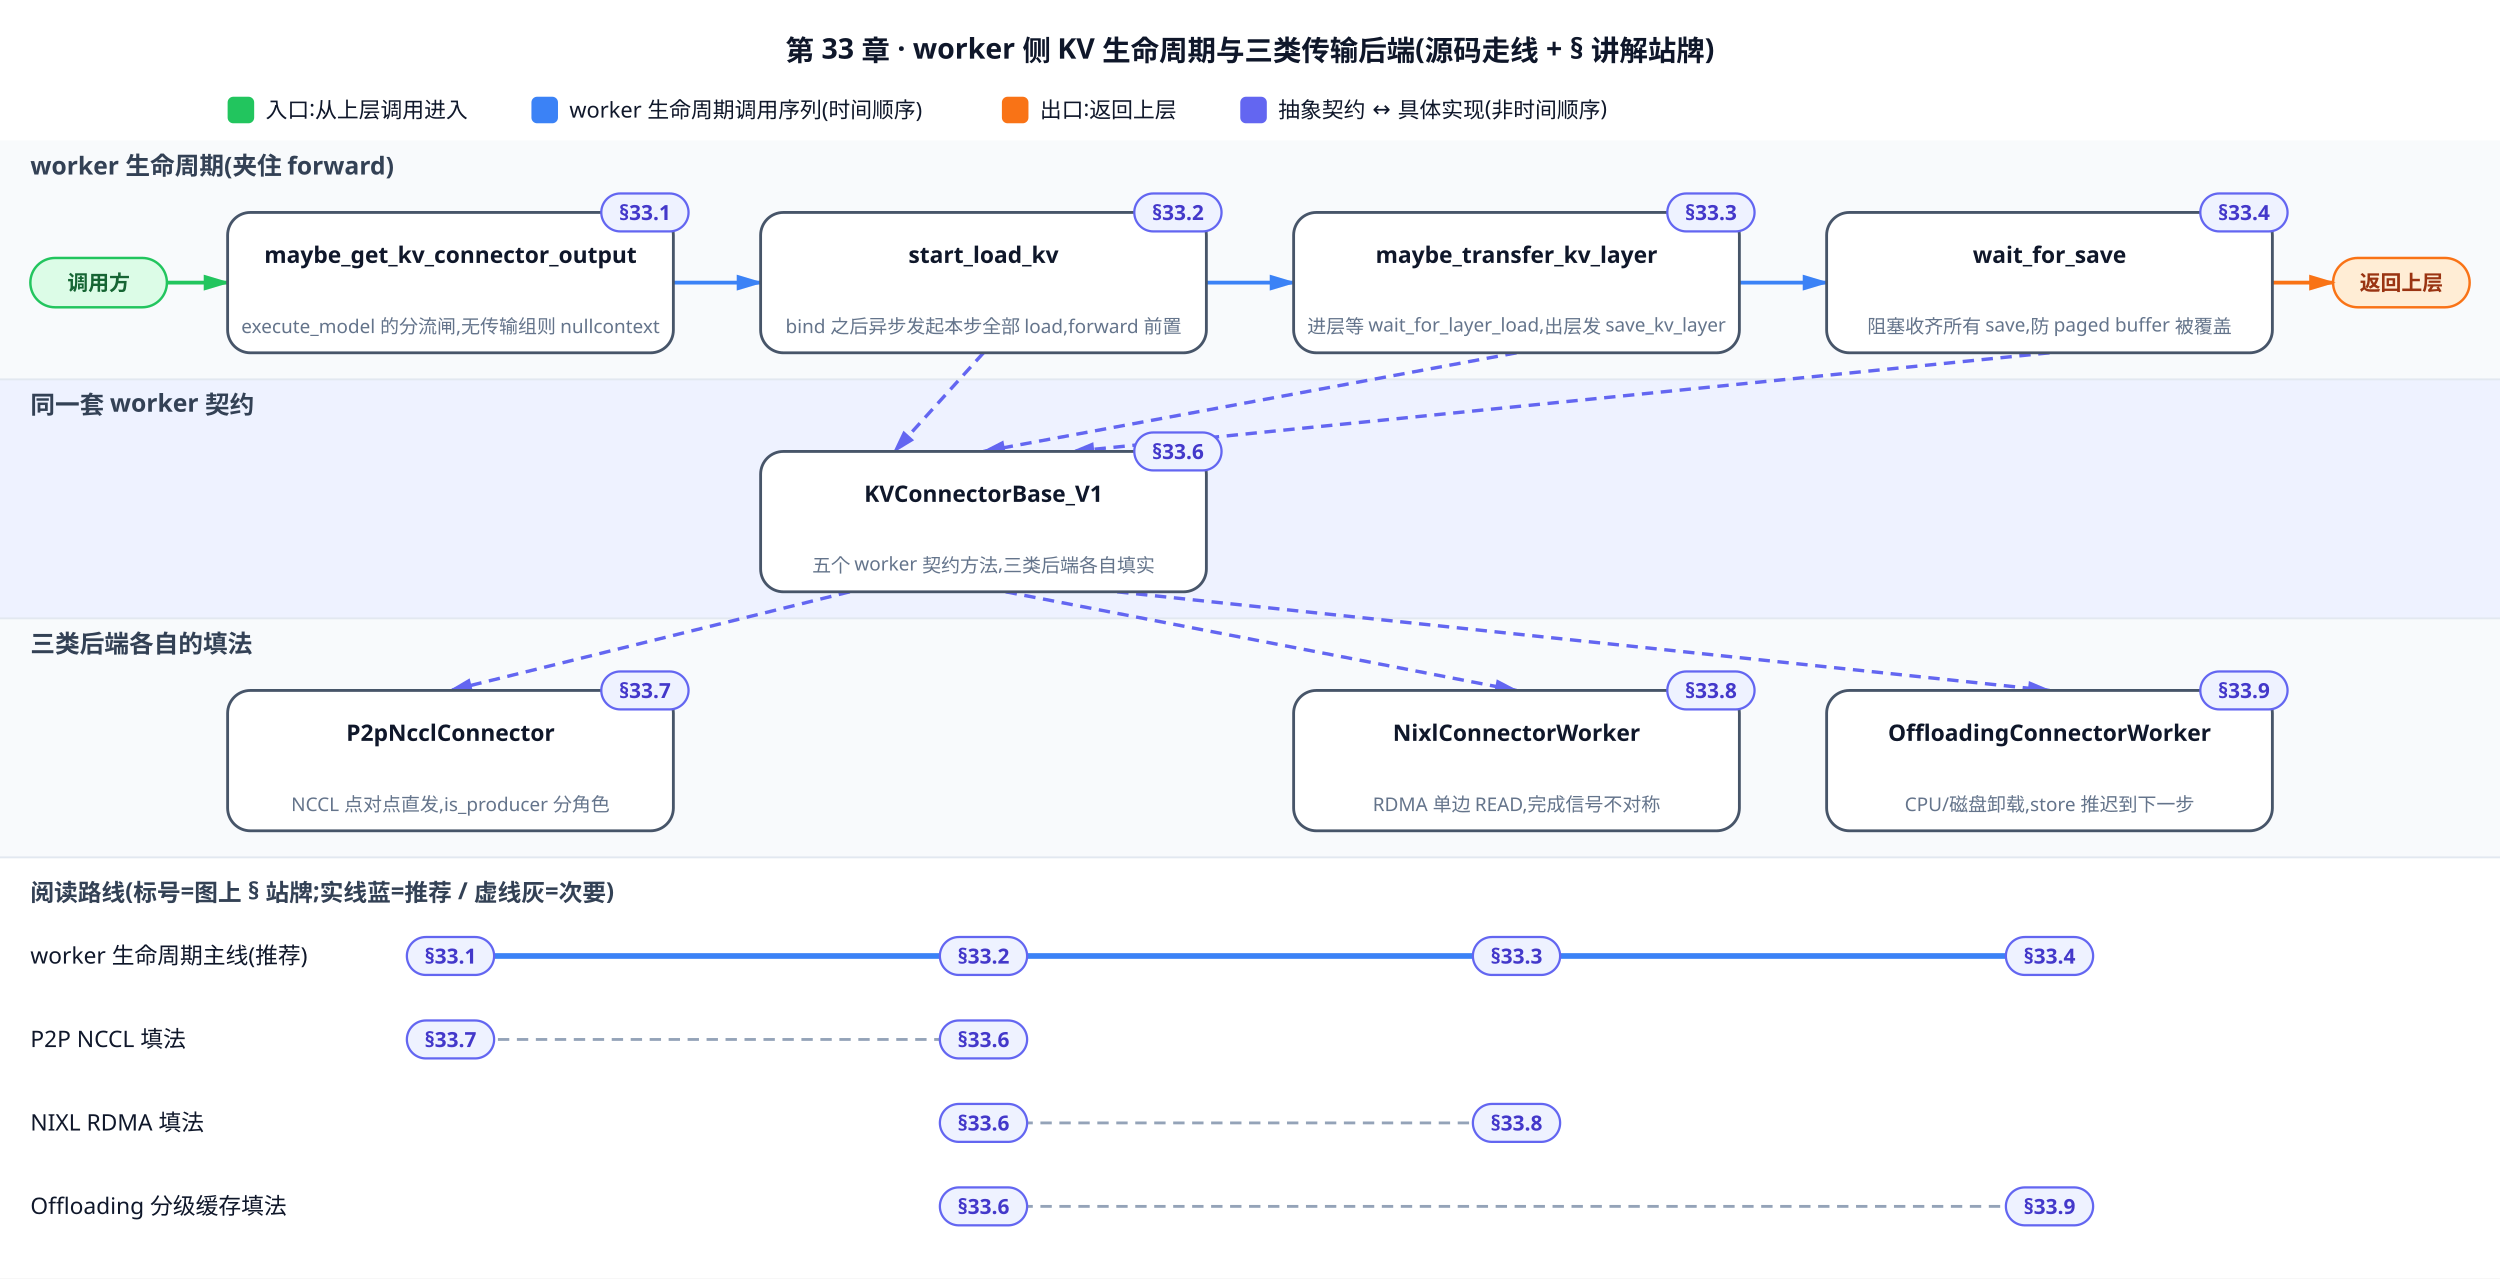
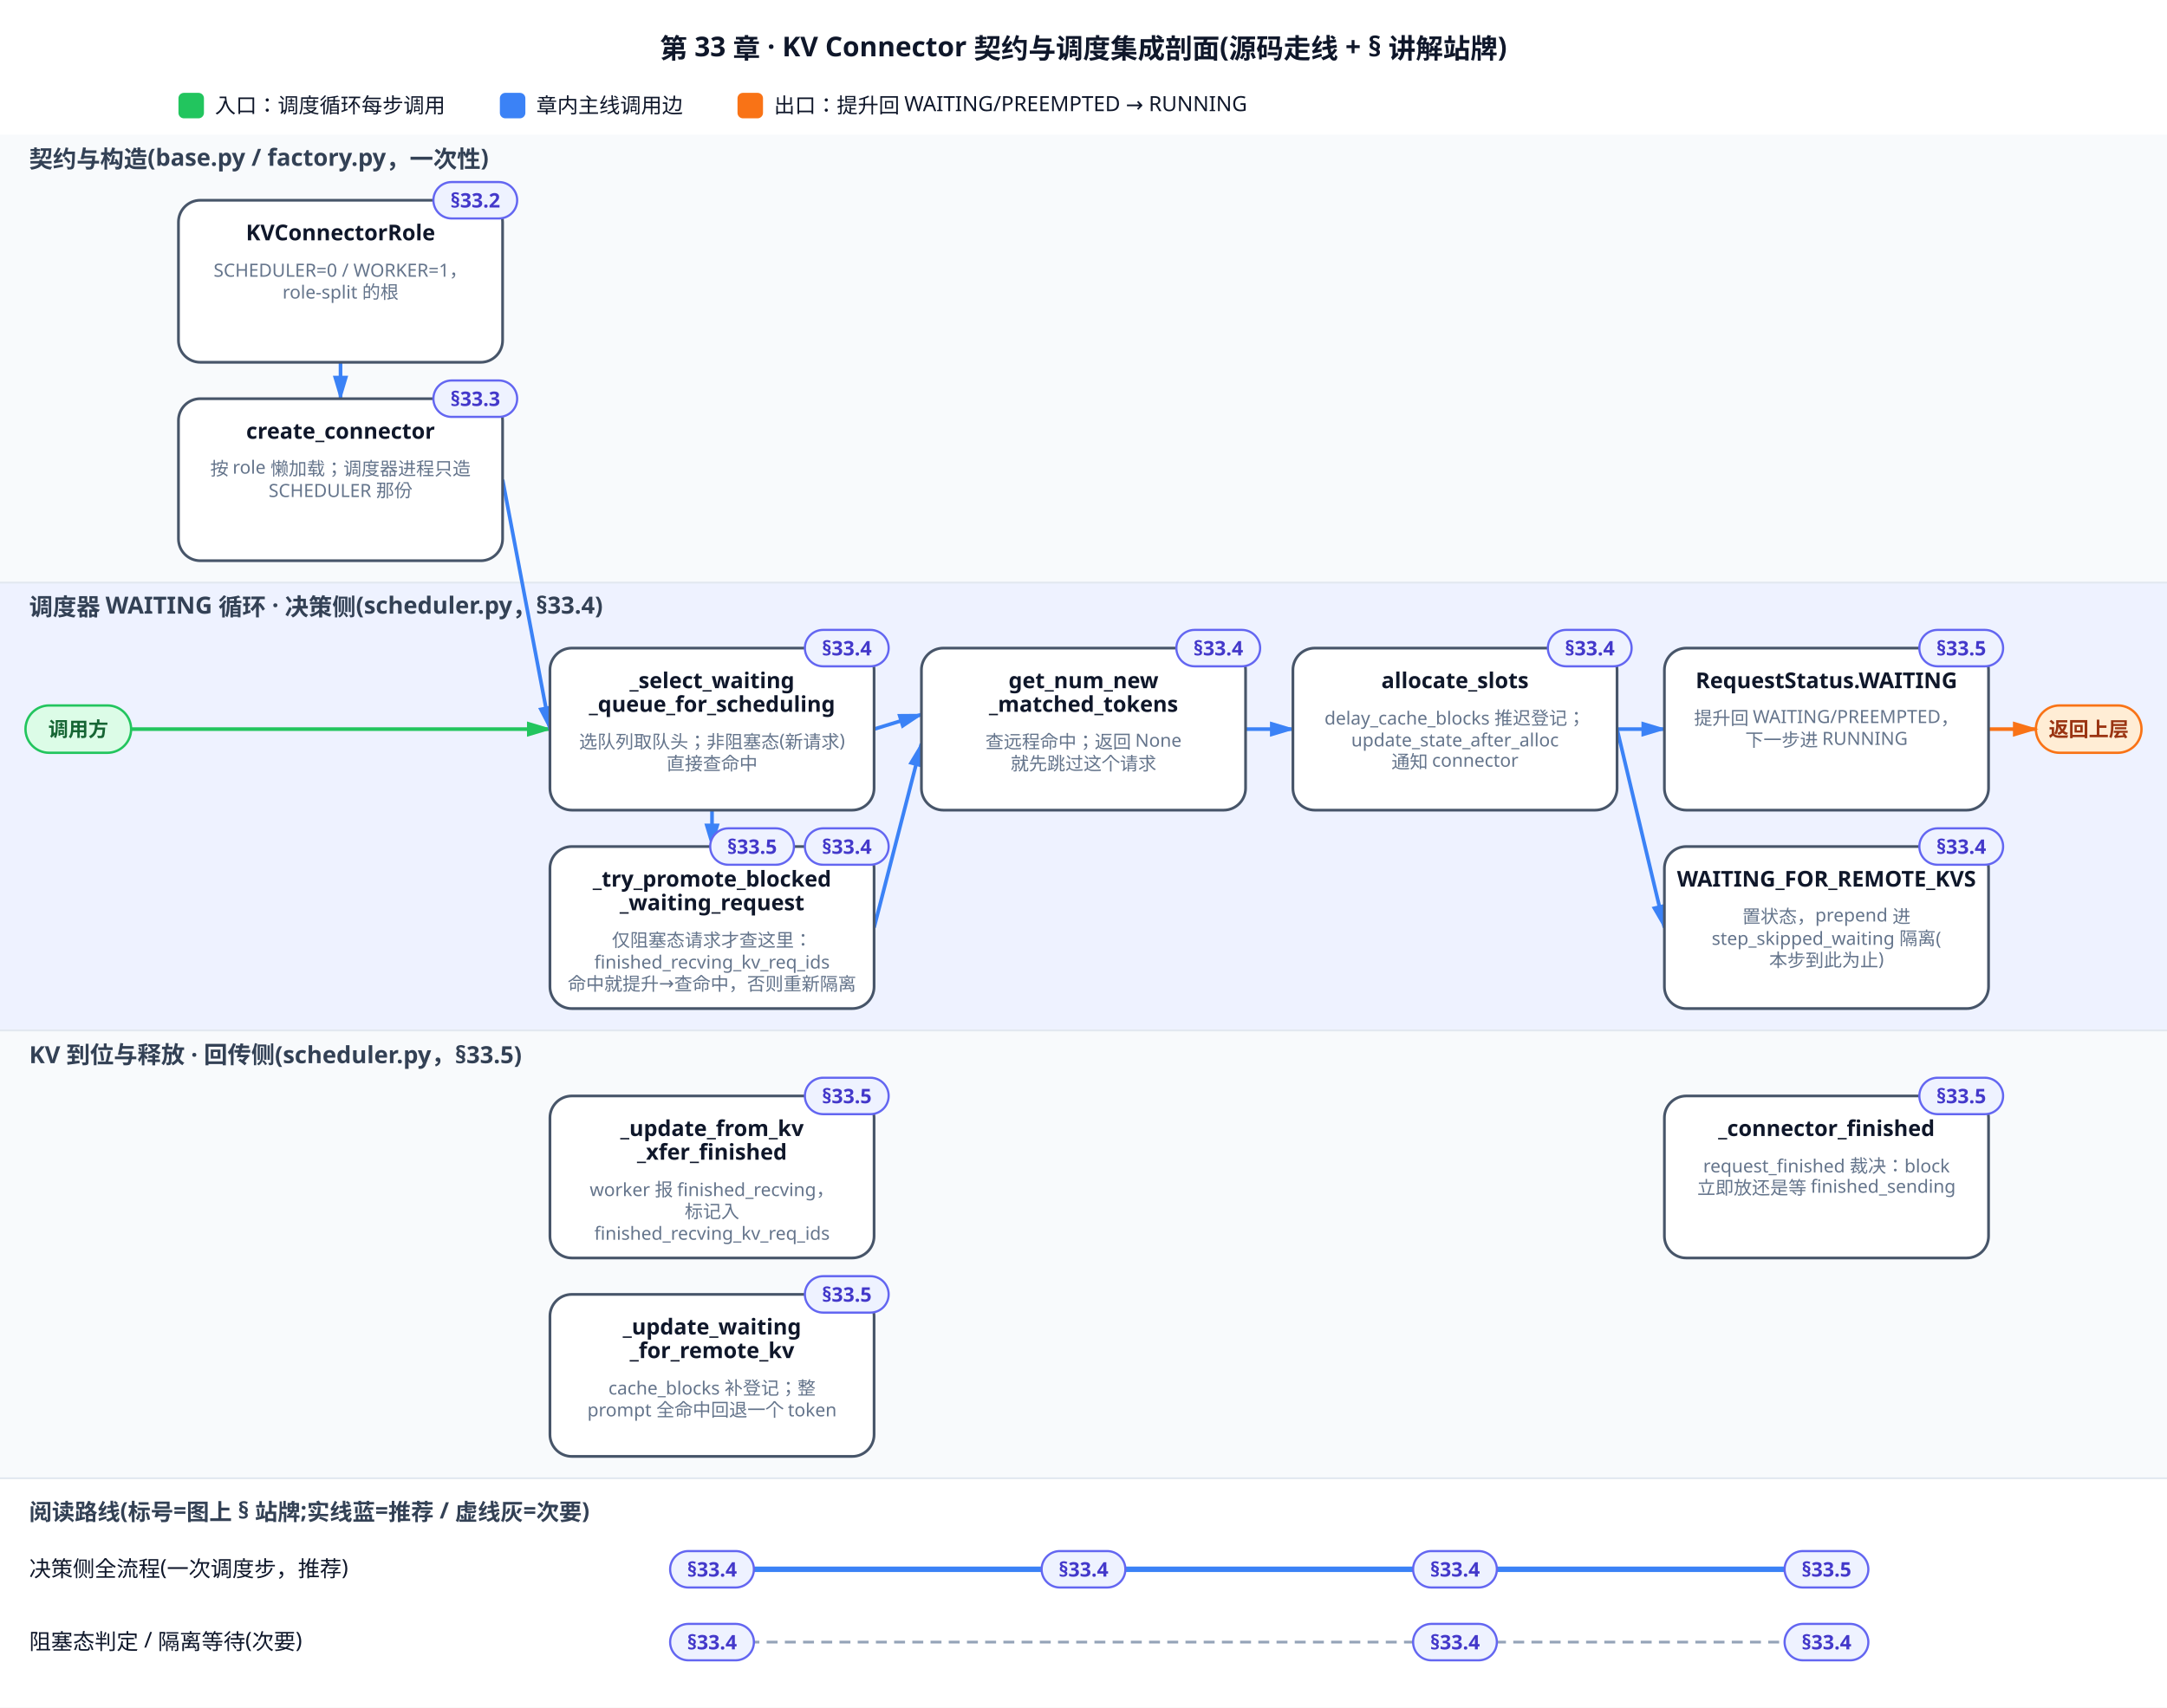
- <svg xmlns="http://www.w3.org/2000/svg" viewBox="0 0 1318 674">
+ <svg xmlns="http://www.w3.org/2000/svg" viewBox="0 0 1190 938">
  <defs>
    <marker id="mEntry" viewBox="0 0 10 6" refX="9" refY="3" markerWidth="7" markerHeight="5" orient="auto">
      <path d="M0,0 L10,3 L0,6 Z" fill="#22c55e" />
    </marker>
    <marker id="mExit" viewBox="0 0 10 6" refX="9" refY="3" markerWidth="7" markerHeight="5" orient="auto">
      <path d="M0,0 L10,3 L0,6 Z" fill="#f97316" />
    </marker>
    <marker id="mMain" viewBox="0 0 10 6" refX="9" refY="3" markerWidth="7" markerHeight="5" orient="auto">
      <path d="M0,0 L10,3 L0,6 Z" fill="#3b82f6" />
    </marker>
-     <marker id="mImpl" viewBox="0 0 10 6" refX="9" refY="3" markerWidth="7" markerHeight="5" orient="auto">
-       <path d="M0,0 L10,3 L0,6 Z" fill="#6366f1" />
-     </marker>
  </defs>
-   <rect width="1318" height="674" fill="white" />
-   <text x="659.0" y="32" text-anchor="middle" font-family="sans-serif" font-size="15" font-weight="bold" fill="#0f172a">第 33 章 · worker 侧 KV 生命周期与三类传输后端(源码走线 + § 讲解站牌)</text>
-   <rect x="120" y="51" width="14" height="14" rx="3" fill="#22c55e" />
-   <text x="140" y="62" font-family="sans-serif" font-size="11.5" fill="#0f172a">入口:从上层调用进入</text>
-   <rect x="280.17" y="51" width="14" height="14" rx="3" fill="#3b82f6" />
-   <text x="300.17" y="62" font-family="sans-serif" font-size="11.5" fill="#0f172a">worker 生命周期调用序列(时间顺序)</text>
-   <rect x="528.2" y="51" width="14" height="14" rx="3" fill="#f97316" />
-   <text x="548.2" y="62" font-family="sans-serif" font-size="11.5" fill="#0f172a">出口:返回上层</text>
-   <rect x="653.87" y="51" width="14" height="14" rx="3" fill="#6366f1" />
-   <text x="673.87" y="62" font-family="sans-serif" font-size="11.5" fill="#0f172a">抽象契约 ↔ 具体实现(非时间顺序)</text>
-   <rect x="0" y="74.0" width="1318" height="126.0" fill="#f8fafc" />
-   <text x="16" y="92.0" font-family="sans-serif" font-size="13" font-weight="bold" fill="#334155">worker 生命周期(夹住 forward)</text>
-   <rect x="0" y="200.0" width="1318" height="126.0" fill="#eef2ff" />
-   <text x="16" y="218.0" font-family="sans-serif" font-size="13" font-weight="bold" fill="#334155">同一套 worker 契约</text>
-   <line x1="0" y1="200.0" x2="1318" y2="200.0" stroke="#e2e8f0" stroke-width="1" />
-   <rect x="0" y="326.0" width="1318" height="126.0" fill="#f8fafc" />
-   <text x="16" y="344.0" font-family="sans-serif" font-size="13" font-weight="bold" fill="#334155">三类后端各自的填法</text>
-   <line x1="0" y1="326.0" x2="1318" y2="326.0" stroke="#e2e8f0" stroke-width="1" />
-   <line x1="0" y1="452.0" x2="1318" y2="452.0" stroke="#e2e8f0" stroke-width="1" />
-   <rect x="16" y="136.0" width="72" height="26" rx="13.0" fill="#dcfce7" stroke="#22c55e" stroke-width="1.3" />
-   <text x="52.0" y="153.0" text-anchor="middle" font-family="sans-serif" font-size="11" font-weight="bold" fill="#166534">调用方</text>
-   <line x1="88" y1="149.0" x2="120.0" y2="149.0" stroke="#22c55e" stroke-width="2" marker-end="url(#mEntry)" />
-   <rect x="1230.0" y="136.0" width="72" height="26" rx="13.0" fill="#ffedd5" stroke="#f97316" stroke-width="1.3" />
-   <text x="1266.0" y="153.0" text-anchor="middle" font-family="sans-serif" font-size="11" font-weight="bold" fill="#9a3412">返回上层</text>
-   <line x1="1198.0" y1="149.0" x2="1230.0" y2="149.0" stroke="#f97316" stroke-width="2" marker-end="url(#mExit)" />
-   <line x1="355.0" y1="149.0" x2="401.0" y2="149.0" stroke="#3b82f6" stroke-width="2" marker-end="url(#mMain)" />
-   <line x1="636.0" y1="149.0" x2="682.0" y2="149.0" stroke="#3b82f6" stroke-width="2" marker-end="url(#mMain)" />
-   <line x1="917.0" y1="149.0" x2="963.0" y2="149.0" stroke="#3b82f6" stroke-width="2" marker-end="url(#mMain)" />
-   <line x1="518.5" y1="186.0" x2="471.5" y2="238.0" stroke="#6366f1" stroke-width="1.8" stroke-dasharray="6,4" marker-end="url(#mImpl)" />
-   <line x1="799.5" y1="186.0" x2="518.5" y2="238.0" stroke="#6366f1" stroke-width="1.8" stroke-dasharray="6,4" marker-end="url(#mImpl)" />
-   <line x1="1080.5" y1="186.0" x2="565.5" y2="238.0" stroke="#6366f1" stroke-width="1.8" stroke-dasharray="6,4" marker-end="url(#mImpl)" />
-   <line x1="448.0" y1="312.0" x2="237.5" y2="364.0" stroke="#6366f1" stroke-width="1.8" stroke-dasharray="6,4" marker-end="url(#mImpl)" />
-   <line x1="530.2" y1="312.0" x2="799.5" y2="364.0" stroke="#6366f1" stroke-width="1.8" stroke-dasharray="6,4" marker-end="url(#mImpl)" />
-   <line x1="589.0" y1="312.0" x2="1080.5" y2="364.0" stroke="#6366f1" stroke-width="1.8" stroke-dasharray="6,4" marker-end="url(#mImpl)" />
-   <rect x="120.0" y="112.0" width="235" height="74" rx="12" fill="#ffffff" stroke="#475569" stroke-width="1.5" />
-   <text x="237.5" y="138.6" text-anchor="middle" font-family="sans-serif" font-size="12" font-weight="bold" fill="#0f172a">maybe_get_kv_connector_output</text>
-   <text x="237.5" y="175.6" text-anchor="middle" font-family="sans-serif" font-size="10" fill="#64748b">execute_model 的分流闸,无传输组则 nullcontext</text>
-   <rect x="317.0" y="102.0" width="46" height="20" rx="10.0" fill="#eef2ff" stroke="#6366f1" stroke-width="1.2" />
-   <text x="340.0" y="116.0" text-anchor="middle" font-family="sans-serif" font-size="11" font-weight="bold" fill="#4338ca">§33.1</text>
-   <rect x="401.0" y="112.0" width="235" height="74" rx="12" fill="#ffffff" stroke="#475569" stroke-width="1.5" />
-   <text x="518.5" y="138.6" text-anchor="middle" font-family="sans-serif" font-size="12" font-weight="bold" fill="#0f172a">start_load_kv</text>
-   <text x="518.5" y="175.6" text-anchor="middle" font-family="sans-serif" font-size="10" fill="#64748b">bind 之后异步发起本步全部 load,forward 前置</text>
-   <rect x="598.0" y="102.0" width="46" height="20" rx="10.0" fill="#eef2ff" stroke="#6366f1" stroke-width="1.2" />
-   <text x="621.0" y="116.0" text-anchor="middle" font-family="sans-serif" font-size="11" font-weight="bold" fill="#4338ca">§33.2</text>
-   <rect x="682.0" y="112.0" width="235" height="74" rx="12" fill="#ffffff" stroke="#475569" stroke-width="1.5" />
-   <text x="799.5" y="138.6" text-anchor="middle" font-family="sans-serif" font-size="12" font-weight="bold" fill="#0f172a">maybe_transfer_kv_layer</text>
-   <text x="799.5" y="175.6" text-anchor="middle" font-family="sans-serif" font-size="10" fill="#64748b">进层等 wait_for_layer_load,出层发 save_kv_layer</text>
-   <rect x="879.0" y="102.0" width="46" height="20" rx="10.0" fill="#eef2ff" stroke="#6366f1" stroke-width="1.2" />
-   <text x="902.0" y="116.0" text-anchor="middle" font-family="sans-serif" font-size="11" font-weight="bold" fill="#4338ca">§33.3</text>
-   <rect x="963.0" y="112.0" width="235" height="74" rx="12" fill="#ffffff" stroke="#475569" stroke-width="1.5" />
-   <text x="1080.5" y="138.6" text-anchor="middle" font-family="sans-serif" font-size="12" font-weight="bold" fill="#0f172a">wait_for_save</text>
-   <text x="1080.5" y="175.6" text-anchor="middle" font-family="sans-serif" font-size="10" fill="#64748b">阻塞收齐所有 save,防 paged buffer 被覆盖</text>
-   <rect x="1160.0" y="102.0" width="46" height="20" rx="10.0" fill="#eef2ff" stroke="#6366f1" stroke-width="1.2" />
-   <text x="1183.0" y="116.0" text-anchor="middle" font-family="sans-serif" font-size="11" font-weight="bold" fill="#4338ca">§33.4</text>
-   <rect x="401.0" y="238.0" width="235" height="74" rx="12" fill="#ffffff" stroke="#475569" stroke-width="1.5" />
-   <text x="518.5" y="264.6" text-anchor="middle" font-family="sans-serif" font-size="12" font-weight="bold" fill="#0f172a">KVConnectorBase_V1</text>
-   <text x="518.5" y="301.6" text-anchor="middle" font-family="sans-serif" font-size="10" fill="#64748b">五个 worker 契约方法,三类后端各自填实</text>
-   <rect x="598.0" y="228.0" width="46" height="20" rx="10.0" fill="#eef2ff" stroke="#6366f1" stroke-width="1.2" />
-   <text x="621.0" y="242.0" text-anchor="middle" font-family="sans-serif" font-size="11" font-weight="bold" fill="#4338ca">§33.6</text>
-   <rect x="120.0" y="364.0" width="235" height="74" rx="12" fill="#ffffff" stroke="#475569" stroke-width="1.5" />
-   <text x="237.5" y="390.6" text-anchor="middle" font-family="sans-serif" font-size="12" font-weight="bold" fill="#0f172a">P2pNcclConnector</text>
-   <text x="237.5" y="427.6" text-anchor="middle" font-family="sans-serif" font-size="10" fill="#64748b">NCCL 点对点直发,is_producer 分角色</text>
-   <rect x="317.0" y="354.0" width="46" height="20" rx="10.0" fill="#eef2ff" stroke="#6366f1" stroke-width="1.2" />
-   <text x="340.0" y="368.0" text-anchor="middle" font-family="sans-serif" font-size="11" font-weight="bold" fill="#4338ca">§33.7</text>
-   <rect x="682.0" y="364.0" width="235" height="74" rx="12" fill="#ffffff" stroke="#475569" stroke-width="1.5" />
-   <text x="799.5" y="390.6" text-anchor="middle" font-family="sans-serif" font-size="12" font-weight="bold" fill="#0f172a">NixlConnectorWorker</text>
-   <text x="799.5" y="427.6" text-anchor="middle" font-family="sans-serif" font-size="10" fill="#64748b">RDMA 单边 READ,完成信号不对称</text>
-   <rect x="879.0" y="354.0" width="46" height="20" rx="10.0" fill="#eef2ff" stroke="#6366f1" stroke-width="1.2" />
-   <text x="902.0" y="368.0" text-anchor="middle" font-family="sans-serif" font-size="11" font-weight="bold" fill="#4338ca">§33.8</text>
-   <rect x="963.0" y="364.0" width="235" height="74" rx="12" fill="#ffffff" stroke="#475569" stroke-width="1.5" />
-   <text x="1080.5" y="390.6" text-anchor="middle" font-family="sans-serif" font-size="12" font-weight="bold" fill="#0f172a">OffloadingConnectorWorker</text>
-   <text x="1080.5" y="427.6" text-anchor="middle" font-family="sans-serif" font-size="10" fill="#64748b">CPU/磁盘卸载,store 推迟到下一步</text>
-   <rect x="1160.0" y="354.0" width="46" height="20" rx="10.0" fill="#eef2ff" stroke="#6366f1" stroke-width="1.2" />
-   <text x="1183.0" y="368.0" text-anchor="middle" font-family="sans-serif" font-size="11" font-weight="bold" fill="#4338ca">§33.9</text>
-   <text x="16" y="475.0" font-family="sans-serif" font-size="12.5" font-weight="bold" fill="#334155">阅读路线(标号=图上 § 站牌;实线蓝=推荐 / 虚线灰=次要)</text>
-   <text x="16" y="508.0" font-family="sans-serif" font-size="12" fill="#0f172a">worker 生命周期主线(推荐)</text>
-   <line x1="237.5" y1="504.0" x2="1080.5" y2="504.0" stroke="#3b82f6" stroke-width="3" />
-   <rect x="214.5" y="494.0" width="46" height="20" rx="10.0" fill="#eef2ff" stroke="#6366f1" stroke-width="1.2" />
-   <text x="237.5" y="508.0" text-anchor="middle" font-family="sans-serif" font-size="11" font-weight="bold" fill="#4338ca">§33.1</text>
-   <rect x="495.5" y="494.0" width="46" height="20" rx="10.0" fill="#eef2ff" stroke="#6366f1" stroke-width="1.2" />
-   <text x="518.5" y="508.0" text-anchor="middle" font-family="sans-serif" font-size="11" font-weight="bold" fill="#4338ca">§33.2</text>
-   <rect x="776.5" y="494.0" width="46" height="20" rx="10.0" fill="#eef2ff" stroke="#6366f1" stroke-width="1.2" />
-   <text x="799.5" y="508.0" text-anchor="middle" font-family="sans-serif" font-size="11" font-weight="bold" fill="#4338ca">§33.3</text>
-   <rect x="1057.5" y="494.0" width="46" height="20" rx="10.0" fill="#eef2ff" stroke="#6366f1" stroke-width="1.2" />
-   <text x="1080.5" y="508.0" text-anchor="middle" font-family="sans-serif" font-size="11" font-weight="bold" fill="#4338ca">§33.4</text>
-   <text x="16" y="552.0" font-family="sans-serif" font-size="12" fill="#0f172a">P2P NCCL 填法</text>
-   <line x1="518.5" y1="548.0" x2="237.5" y2="548.0" stroke="#94a3b8" stroke-width="1.5" stroke-dasharray="6,4" />
-   <rect x="495.5" y="538.0" width="46" height="20" rx="10.0" fill="#eef2ff" stroke="#6366f1" stroke-width="1.2" />
-   <text x="518.5" y="552.0" text-anchor="middle" font-family="sans-serif" font-size="11" font-weight="bold" fill="#4338ca">§33.6</text>
-   <rect x="214.5" y="538.0" width="46" height="20" rx="10.0" fill="#eef2ff" stroke="#6366f1" stroke-width="1.2" />
-   <text x="237.5" y="552.0" text-anchor="middle" font-family="sans-serif" font-size="11" font-weight="bold" fill="#4338ca">§33.7</text>
-   <text x="16" y="596.0" font-family="sans-serif" font-size="12" fill="#0f172a">NIXL RDMA 填法</text>
-   <line x1="518.5" y1="592.0" x2="799.5" y2="592.0" stroke="#94a3b8" stroke-width="1.5" stroke-dasharray="6,4" />
-   <rect x="495.5" y="582.0" width="46" height="20" rx="10.0" fill="#eef2ff" stroke="#6366f1" stroke-width="1.2" />
-   <text x="518.5" y="596.0" text-anchor="middle" font-family="sans-serif" font-size="11" font-weight="bold" fill="#4338ca">§33.6</text>
-   <rect x="776.5" y="582.0" width="46" height="20" rx="10.0" fill="#eef2ff" stroke="#6366f1" stroke-width="1.2" />
-   <text x="799.5" y="596.0" text-anchor="middle" font-family="sans-serif" font-size="11" font-weight="bold" fill="#4338ca">§33.8</text>
-   <text x="16" y="640.0" font-family="sans-serif" font-size="12" fill="#0f172a">Offloading 分级缓存填法</text>
-   <line x1="518.5" y1="636.0" x2="1080.5" y2="636.0" stroke="#94a3b8" stroke-width="1.5" stroke-dasharray="6,4" />
-   <rect x="495.5" y="626.0" width="46" height="20" rx="10.0" fill="#eef2ff" stroke="#6366f1" stroke-width="1.2" />
-   <text x="518.5" y="640.0" text-anchor="middle" font-family="sans-serif" font-size="11" font-weight="bold" fill="#4338ca">§33.6</text>
-   <rect x="1057.5" y="626.0" width="46" height="20" rx="10.0" fill="#eef2ff" stroke="#6366f1" stroke-width="1.2" />
-   <text x="1080.5" y="640.0" text-anchor="middle" font-family="sans-serif" font-size="11" font-weight="bold" fill="#4338ca">§33.9</text>
+   <rect width="1190" height="938" fill="white" />
+   <text x="595.0" y="32" text-anchor="middle" font-family="sans-serif" font-size="15" font-weight="bold" fill="#0f172a">第 33 章 · KV Connector 契约与调度集成剖面(源码走线 + § 讲解站牌)</text>
+   <rect x="98" y="51" width="14" height="14" rx="3" fill="#22c55e" />
+   <text x="118" y="62" font-family="sans-serif" font-size="11.5" fill="#0f172a">入口：调度循环每步调用</text>
+   <rect x="274.5" y="51" width="14" height="14" rx="3" fill="#3b82f6" />
+   <text x="294.5" y="62" font-family="sans-serif" font-size="11.5" fill="#0f172a">章内主线调用边</text>
+   <rect x="405.0" y="51" width="14" height="14" rx="3" fill="#f97316" />
+   <text x="425.0" y="62" font-family="sans-serif" font-size="11.5" fill="#0f172a">出口：提升回 WAITING/PREEMPTED → RUNNING</text>
+   <rect x="0" y="74.0" width="1190" height="246.0" fill="#f8fafc" />
+   <text x="16" y="92.0" font-family="sans-serif" font-size="13" font-weight="bold" fill="#334155">契约与构造(base.py / factory.py，一次性)</text>
+   <rect x="0" y="320.0" width="1190" height="246.0" fill="#eef2ff" />
+   <text x="16" y="338.0" font-family="sans-serif" font-size="13" font-weight="bold" fill="#334155">调度器 WAITING 循环 · 决策侧(scheduler.py，§33.4)</text>
+   <line x1="0" y1="320.0" x2="1190" y2="320.0" stroke="#e2e8f0" stroke-width="1" />
+   <rect x="0" y="566.0" width="1190" height="246.0" fill="#f8fafc" />
+   <text x="16" y="584.0" font-family="sans-serif" font-size="13" font-weight="bold" fill="#334155">KV 到位与释放 · 回传侧(scheduler.py，§33.5)</text>
+   <line x1="0" y1="566.0" x2="1190" y2="566.0" stroke="#e2e8f0" stroke-width="1" />
+   <line x1="0" y1="812.0" x2="1190" y2="812.0" stroke="#e2e8f0" stroke-width="1" />
+   <rect x="14" y="387.5" width="58" height="26" rx="13.0" fill="#dcfce7" stroke="#22c55e" stroke-width="1.3" />
+   <text x="43.0" y="404.5" text-anchor="middle" font-family="sans-serif" font-size="11" font-weight="bold" fill="#166534">调用方</text>
+   <line x1="72" y1="400.5" x2="302.0" y2="400.5" stroke="#22c55e" stroke-width="2" marker-end="url(#mEntry)" />
+   <rect x="1118.0" y="387.5" width="58" height="26" rx="13.0" fill="#ffedd5" stroke="#f97316" stroke-width="1.3" />
+   <text x="1147.0" y="404.5" text-anchor="middle" font-family="sans-serif" font-size="11" font-weight="bold" fill="#9a3412">返回上层</text>
+   <line x1="1092.0" y1="400.5" x2="1118.0" y2="400.5" stroke="#f97316" stroke-width="2" marker-end="url(#mExit)" />
+   <line x1="187.0" y1="199.0" x2="187.0" y2="219.0" stroke="#3b82f6" stroke-width="2" marker-end="url(#mMain)" />
+   <line x1="276.0" y1="263.5" x2="302.0" y2="400.5" stroke="#3b82f6" stroke-width="2" marker-end="url(#mMain)" />
+   <line x1="480.0" y1="400.5" x2="506.0" y2="392.5" stroke="#3b82f6" stroke-width="2" marker-end="url(#mMain)" />
+   <line x1="391.0" y1="445.0" x2="391.0" y2="465.0" stroke="#3b82f6" stroke-width="2" marker-end="url(#mMain)" />
+   <line x1="480.0" y1="509.5" x2="506.0" y2="408.5" stroke="#3b82f6" stroke-width="2" marker-end="url(#mMain)" />
+   <line x1="684.0" y1="400.5" x2="710.0" y2="400.5" stroke="#3b82f6" stroke-width="2" marker-end="url(#mMain)" />
+   <line x1="888.0" y1="400.5" x2="914.0" y2="400.5" stroke="#3b82f6" stroke-width="2" marker-end="url(#mMain)" />
+   <line x1="888.0" y1="400.5" x2="914.0" y2="509.5" stroke="#3b82f6" stroke-width="2" marker-end="url(#mMain)" />
+   <rect x="98.0" y="110.0" width="178" height="89" rx="12" fill="#ffffff" stroke="#475569" stroke-width="1.5" />
+   <text x="187.0" y="132.0" text-anchor="middle" font-family="sans-serif" font-size="12" font-weight="bold" fill="#0f172a">KVConnectorRole</text>
+   <text x="187.0" y="152.0" text-anchor="middle" font-family="sans-serif" font-size="10" fill="#64748b">SCHEDULER=0 / WORKER=1，</text>
+   <text x="187.0" y="164.0" text-anchor="middle" font-family="sans-serif" font-size="10" fill="#64748b">role-split 的根</text>
+   <rect x="238.0" y="100.0" width="46" height="20" rx="10.0" fill="#eef2ff" stroke="#6366f1" stroke-width="1.2" />
+   <text x="261.0" y="114.0" text-anchor="middle" font-family="sans-serif" font-size="11" font-weight="bold" fill="#4338ca">§33.2</text>
+   <rect x="98.0" y="219.0" width="178" height="89" rx="12" fill="#ffffff" stroke="#475569" stroke-width="1.5" />
+   <text x="187.0" y="241.0" text-anchor="middle" font-family="sans-serif" font-size="12" font-weight="bold" fill="#0f172a">create_connector</text>
+   <text x="187.0" y="261.0" text-anchor="middle" font-family="sans-serif" font-size="10" fill="#64748b">按 role 懒加载；调度器进程只造 </text>
+   <text x="187.0" y="273.0" text-anchor="middle" font-family="sans-serif" font-size="10" fill="#64748b">SCHEDULER 那份</text>
+   <rect x="238.0" y="209.0" width="46" height="20" rx="10.0" fill="#eef2ff" stroke="#6366f1" stroke-width="1.2" />
+   <text x="261.0" y="223.0" text-anchor="middle" font-family="sans-serif" font-size="11" font-weight="bold" fill="#4338ca">§33.3</text>
+   <rect x="302.0" y="356.0" width="178" height="89" rx="12" fill="#ffffff" stroke="#475569" stroke-width="1.5" />
+   <text x="391.0" y="378.0" text-anchor="middle" font-family="sans-serif" font-size="12" font-weight="bold" fill="#0f172a">_select_waiting</text>
+   <text x="391.0" y="391.0" text-anchor="middle" font-family="sans-serif" font-size="12" font-weight="bold" fill="#0f172a">_queue_for_scheduling</text>
+   <text x="391.0" y="411.0" text-anchor="middle" font-family="sans-serif" font-size="10" fill="#64748b">选队列取队头；非阻塞态(新请求)</text>
+   <text x="391.0" y="423.0" text-anchor="middle" font-family="sans-serif" font-size="10" fill="#64748b">直接查命中</text>
+   <rect x="442.0" y="346.0" width="46" height="20" rx="10.0" fill="#eef2ff" stroke="#6366f1" stroke-width="1.2" />
+   <text x="465.0" y="360.0" text-anchor="middle" font-family="sans-serif" font-size="11" font-weight="bold" fill="#4338ca">§33.4</text>
+   <rect x="302.0" y="465.0" width="178" height="89" rx="12" fill="#ffffff" stroke="#475569" stroke-width="1.5" />
+   <text x="391.0" y="487.0" text-anchor="middle" font-family="sans-serif" font-size="12" font-weight="bold" fill="#0f172a">_try_promote_blocked</text>
+   <text x="391.0" y="500.0" text-anchor="middle" font-family="sans-serif" font-size="12" font-weight="bold" fill="#0f172a">_waiting_request</text>
+   <text x="391.0" y="520.0" text-anchor="middle" font-family="sans-serif" font-size="10" fill="#64748b">仅阻塞态请求才查这里：</text>
+   <text x="391.0" y="532.0" text-anchor="middle" font-family="sans-serif" font-size="10" fill="#64748b">finished_recving_kv_req_ids </text>
+   <text x="391.0" y="544.0" text-anchor="middle" font-family="sans-serif" font-size="10" fill="#64748b">命中就提升→查命中，否则重新隔离</text>
+   <rect x="442.0" y="455.0" width="46" height="20" rx="10.0" fill="#eef2ff" stroke="#6366f1" stroke-width="1.2" />
+   <text x="465.0" y="469.0" text-anchor="middle" font-family="sans-serif" font-size="11" font-weight="bold" fill="#4338ca">§33.4</text>
+   <rect x="390.0" y="455.0" width="46" height="20" rx="10.0" fill="#eef2ff" stroke="#6366f1" stroke-width="1.2" />
+   <text x="413.0" y="469.0" text-anchor="middle" font-family="sans-serif" font-size="11" font-weight="bold" fill="#4338ca">§33.5</text>
+   <rect x="506.0" y="356.0" width="178" height="89" rx="12" fill="#ffffff" stroke="#475569" stroke-width="1.5" />
+   <text x="595.0" y="378.0" text-anchor="middle" font-family="sans-serif" font-size="12" font-weight="bold" fill="#0f172a">get_num_new</text>
+   <text x="595.0" y="391.0" text-anchor="middle" font-family="sans-serif" font-size="12" font-weight="bold" fill="#0f172a">_matched_tokens</text>
+   <text x="595.0" y="411.0" text-anchor="middle" font-family="sans-serif" font-size="10" fill="#64748b">查远程命中；返回 None </text>
+   <text x="595.0" y="423.0" text-anchor="middle" font-family="sans-serif" font-size="10" fill="#64748b">就先跳过这个请求</text>
+   <rect x="646.0" y="346.0" width="46" height="20" rx="10.0" fill="#eef2ff" stroke="#6366f1" stroke-width="1.2" />
+   <text x="669.0" y="360.0" text-anchor="middle" font-family="sans-serif" font-size="11" font-weight="bold" fill="#4338ca">§33.4</text>
+   <rect x="710.0" y="356.0" width="178" height="89" rx="12" fill="#ffffff" stroke="#475569" stroke-width="1.5" />
+   <text x="799.0" y="378.0" text-anchor="middle" font-family="sans-serif" font-size="12" font-weight="bold" fill="#0f172a">allocate_slots</text>
+   <text x="799.0" y="398.0" text-anchor="middle" font-family="sans-serif" font-size="10" fill="#64748b">delay_cache_blocks 推迟登记；</text>
+   <text x="799.0" y="410.0" text-anchor="middle" font-family="sans-serif" font-size="10" fill="#64748b">update_state_after_alloc </text>
+   <text x="799.0" y="422.0" text-anchor="middle" font-family="sans-serif" font-size="10" fill="#64748b">通知 connector</text>
+   <rect x="850.0" y="346.0" width="46" height="20" rx="10.0" fill="#eef2ff" stroke="#6366f1" stroke-width="1.2" />
+   <text x="873.0" y="360.0" text-anchor="middle" font-family="sans-serif" font-size="11" font-weight="bold" fill="#4338ca">§33.4</text>
+   <rect x="914.0" y="356.0" width="178" height="89" rx="12" fill="#ffffff" stroke="#475569" stroke-width="1.5" />
+   <text x="1003.0" y="378.0" text-anchor="middle" font-family="sans-serif" font-size="12" font-weight="bold" fill="#0f172a">RequestStatus.WAITING</text>
+   <text x="1003.0" y="398.0" text-anchor="middle" font-family="sans-serif" font-size="10" fill="#64748b">提升回 WAITING/PREEMPTED，</text>
+   <text x="1003.0" y="410.0" text-anchor="middle" font-family="sans-serif" font-size="10" fill="#64748b">下一步进 RUNNING</text>
+   <rect x="1054.0" y="346.0" width="46" height="20" rx="10.0" fill="#eef2ff" stroke="#6366f1" stroke-width="1.2" />
+   <text x="1077.0" y="360.0" text-anchor="middle" font-family="sans-serif" font-size="11" font-weight="bold" fill="#4338ca">§33.5</text>
+   <rect x="914.0" y="465.0" width="178" height="89" rx="12" fill="#ffffff" stroke="#475569" stroke-width="1.5" />
+   <text x="1003.0" y="487.0" text-anchor="middle" font-family="sans-serif" font-size="12" font-weight="bold" fill="#0f172a">WAITING_FOR_REMOTE_KVS</text>
+   <text x="1003.0" y="507.0" text-anchor="middle" font-family="sans-serif" font-size="10" fill="#64748b">置状态，prepend 进 </text>
+   <text x="1003.0" y="519.0" text-anchor="middle" font-family="sans-serif" font-size="10" fill="#64748b">step_skipped_waiting 隔离(</text>
+   <text x="1003.0" y="531.0" text-anchor="middle" font-family="sans-serif" font-size="10" fill="#64748b">本步到此为止)</text>
+   <rect x="1054.0" y="455.0" width="46" height="20" rx="10.0" fill="#eef2ff" stroke="#6366f1" stroke-width="1.2" />
+   <text x="1077.0" y="469.0" text-anchor="middle" font-family="sans-serif" font-size="11" font-weight="bold" fill="#4338ca">§33.4</text>
+   <rect x="302.0" y="602.0" width="178" height="89" rx="12" fill="#ffffff" stroke="#475569" stroke-width="1.5" />
+   <text x="391.0" y="624.0" text-anchor="middle" font-family="sans-serif" font-size="12" font-weight="bold" fill="#0f172a">_update_from_kv</text>
+   <text x="391.0" y="637.0" text-anchor="middle" font-family="sans-serif" font-size="12" font-weight="bold" fill="#0f172a">_xfer_finished</text>
+   <text x="391.0" y="657.0" text-anchor="middle" font-family="sans-serif" font-size="10" fill="#64748b">worker 报 finished_recving，</text>
+   <text x="391.0" y="669.0" text-anchor="middle" font-family="sans-serif" font-size="10" fill="#64748b">标记入 </text>
+   <text x="391.0" y="681.0" text-anchor="middle" font-family="sans-serif" font-size="10" fill="#64748b">finished_recving_kv_req_ids</text>
+   <rect x="442.0" y="592.0" width="46" height="20" rx="10.0" fill="#eef2ff" stroke="#6366f1" stroke-width="1.2" />
+   <text x="465.0" y="606.0" text-anchor="middle" font-family="sans-serif" font-size="11" font-weight="bold" fill="#4338ca">§33.5</text>
+   <rect x="302.0" y="711.0" width="178" height="89" rx="12" fill="#ffffff" stroke="#475569" stroke-width="1.5" />
+   <text x="391.0" y="733.0" text-anchor="middle" font-family="sans-serif" font-size="12" font-weight="bold" fill="#0f172a">_update_waiting</text>
+   <text x="391.0" y="746.0" text-anchor="middle" font-family="sans-serif" font-size="12" font-weight="bold" fill="#0f172a">_for_remote_kv</text>
+   <text x="391.0" y="766.0" text-anchor="middle" font-family="sans-serif" font-size="10" fill="#64748b">cache_blocks 补登记；整 </text>
+   <text x="391.0" y="778.0" text-anchor="middle" font-family="sans-serif" font-size="10" fill="#64748b">prompt 全命中回退一个 token</text>
+   <rect x="442.0" y="701.0" width="46" height="20" rx="10.0" fill="#eef2ff" stroke="#6366f1" stroke-width="1.2" />
+   <text x="465.0" y="715.0" text-anchor="middle" font-family="sans-serif" font-size="11" font-weight="bold" fill="#4338ca">§33.5</text>
+   <rect x="914.0" y="602.0" width="178" height="89" rx="12" fill="#ffffff" stroke="#475569" stroke-width="1.5" />
+   <text x="1003.0" y="624.0" text-anchor="middle" font-family="sans-serif" font-size="12" font-weight="bold" fill="#0f172a">_connector_finished</text>
+   <text x="1003.0" y="644.0" text-anchor="middle" font-family="sans-serif" font-size="10" fill="#64748b">request_finished 裁决：block </text>
+   <text x="1003.0" y="656.0" text-anchor="middle" font-family="sans-serif" font-size="10" fill="#64748b">立即放还是等 finished_sending</text>
+   <rect x="1054.0" y="592.0" width="46" height="20" rx="10.0" fill="#eef2ff" stroke="#6366f1" stroke-width="1.2" />
+   <text x="1077.0" y="606.0" text-anchor="middle" font-family="sans-serif" font-size="11" font-weight="bold" fill="#4338ca">§33.5</text>
+   <text x="16" y="835.0" font-family="sans-serif" font-size="12.5" font-weight="bold" fill="#334155">阅读路线(标号=图上 § 站牌;实线蓝=推荐 / 虚线灰=次要)</text>
+   <text x="16" y="866.0" font-family="sans-serif" font-size="12" fill="#0f172a">决策侧全流程(一次调度步，推荐)</text>
+   <line x1="391.0" y1="862.0" x2="1003.0" y2="862.0" stroke="#3b82f6" stroke-width="3" />
+   <rect x="368.0" y="852.0" width="46" height="20" rx="10.0" fill="#eef2ff" stroke="#6366f1" stroke-width="1.2" />
+   <text x="391.0" y="866.0" text-anchor="middle" font-family="sans-serif" font-size="11" font-weight="bold" fill="#4338ca">§33.4</text>
+   <rect x="572.0" y="852.0" width="46" height="20" rx="10.0" fill="#eef2ff" stroke="#6366f1" stroke-width="1.2" />
+   <text x="595.0" y="866.0" text-anchor="middle" font-family="sans-serif" font-size="11" font-weight="bold" fill="#4338ca">§33.4</text>
+   <rect x="776.0" y="852.0" width="46" height="20" rx="10.0" fill="#eef2ff" stroke="#6366f1" stroke-width="1.2" />
+   <text x="799.0" y="866.0" text-anchor="middle" font-family="sans-serif" font-size="11" font-weight="bold" fill="#4338ca">§33.4</text>
+   <rect x="980.0" y="852.0" width="46" height="20" rx="10.0" fill="#eef2ff" stroke="#6366f1" stroke-width="1.2" />
+   <text x="1003.0" y="866.0" text-anchor="middle" font-family="sans-serif" font-size="11" font-weight="bold" fill="#4338ca">§33.5</text>
+   <text x="16" y="906.0" font-family="sans-serif" font-size="12" fill="#0f172a">阻塞态判定 / 隔离等待(次要)</text>
+   <line x1="391.0" y1="902.0" x2="1003.0" y2="902.0" stroke="#94a3b8" stroke-width="1.5" stroke-dasharray="6,4" />
+   <rect x="368.0" y="892.0" width="46" height="20" rx="10.0" fill="#eef2ff" stroke="#6366f1" stroke-width="1.2" />
+   <text x="391.0" y="906.0" text-anchor="middle" font-family="sans-serif" font-size="11" font-weight="bold" fill="#4338ca">§33.4</text>
+   <rect x="776.0" y="892.0" width="46" height="20" rx="10.0" fill="#eef2ff" stroke="#6366f1" stroke-width="1.2" />
+   <text x="799.0" y="906.0" text-anchor="middle" font-family="sans-serif" font-size="11" font-weight="bold" fill="#4338ca">§33.4</text>
+   <rect x="980.0" y="892.0" width="46" height="20" rx="10.0" fill="#eef2ff" stroke="#6366f1" stroke-width="1.2" />
+   <text x="1003.0" y="906.0" text-anchor="middle" font-family="sans-serif" font-size="11" font-weight="bold" fill="#4338ca">§33.4</text>
</svg>
